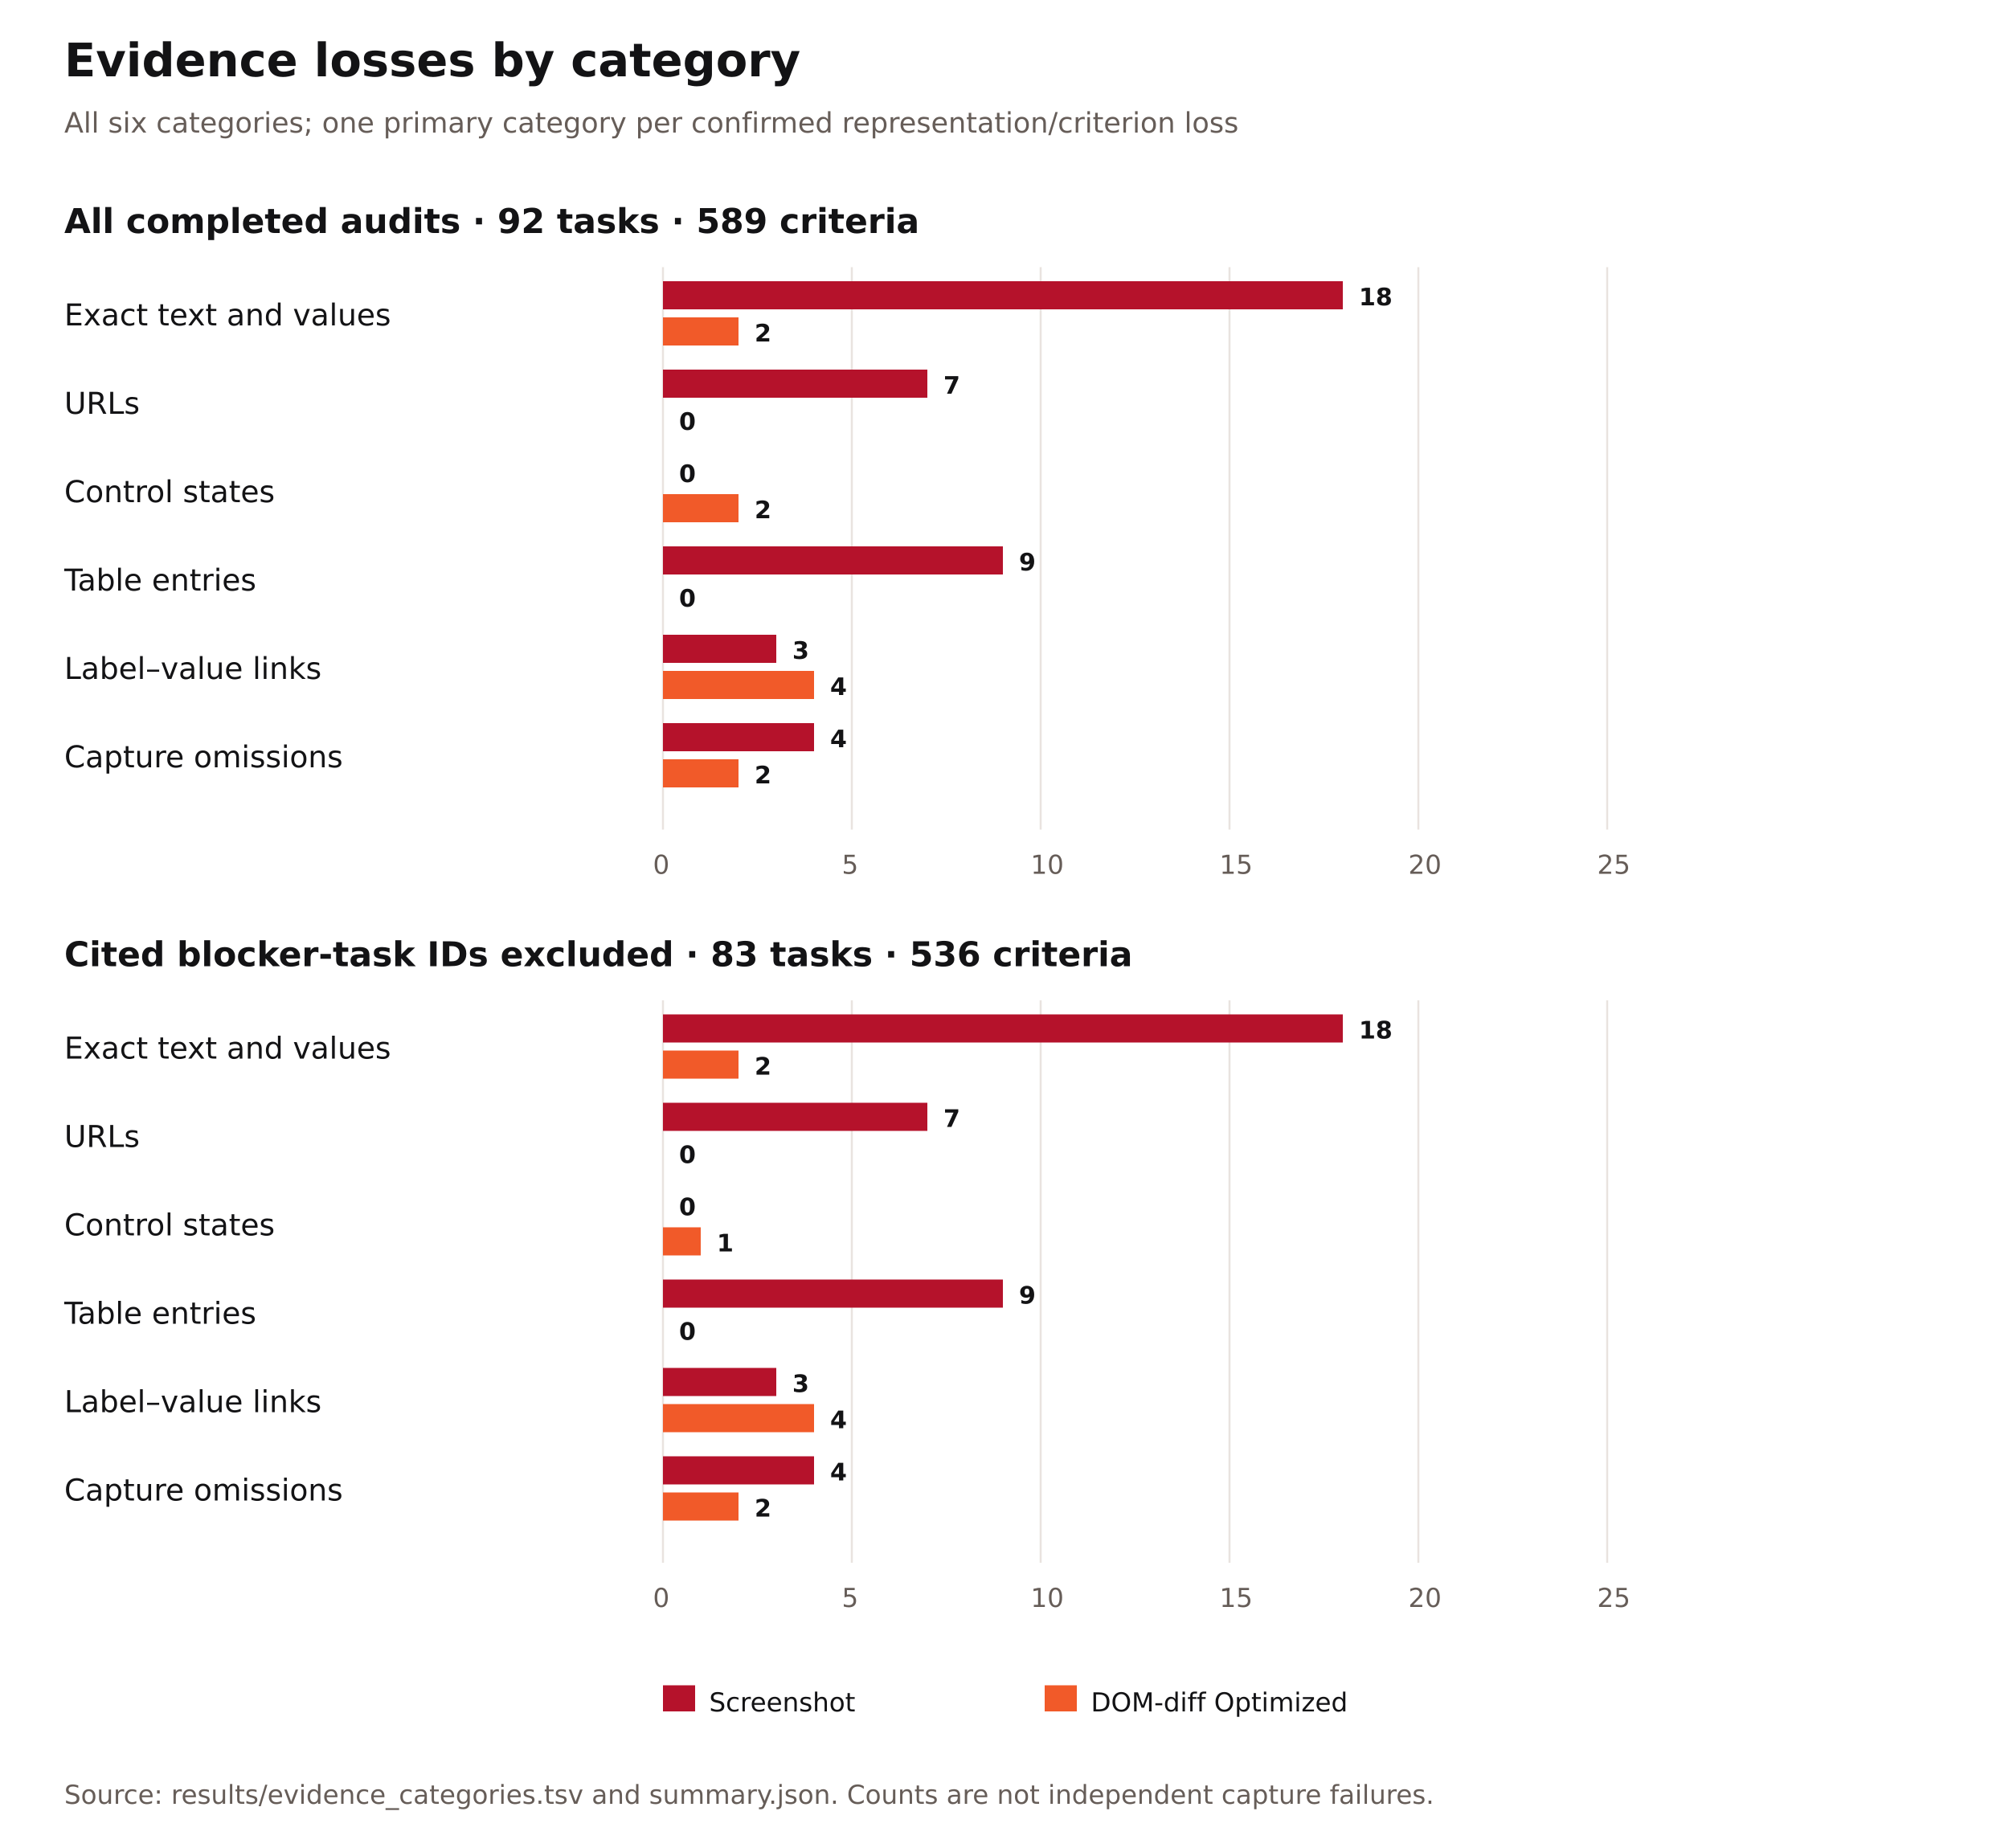
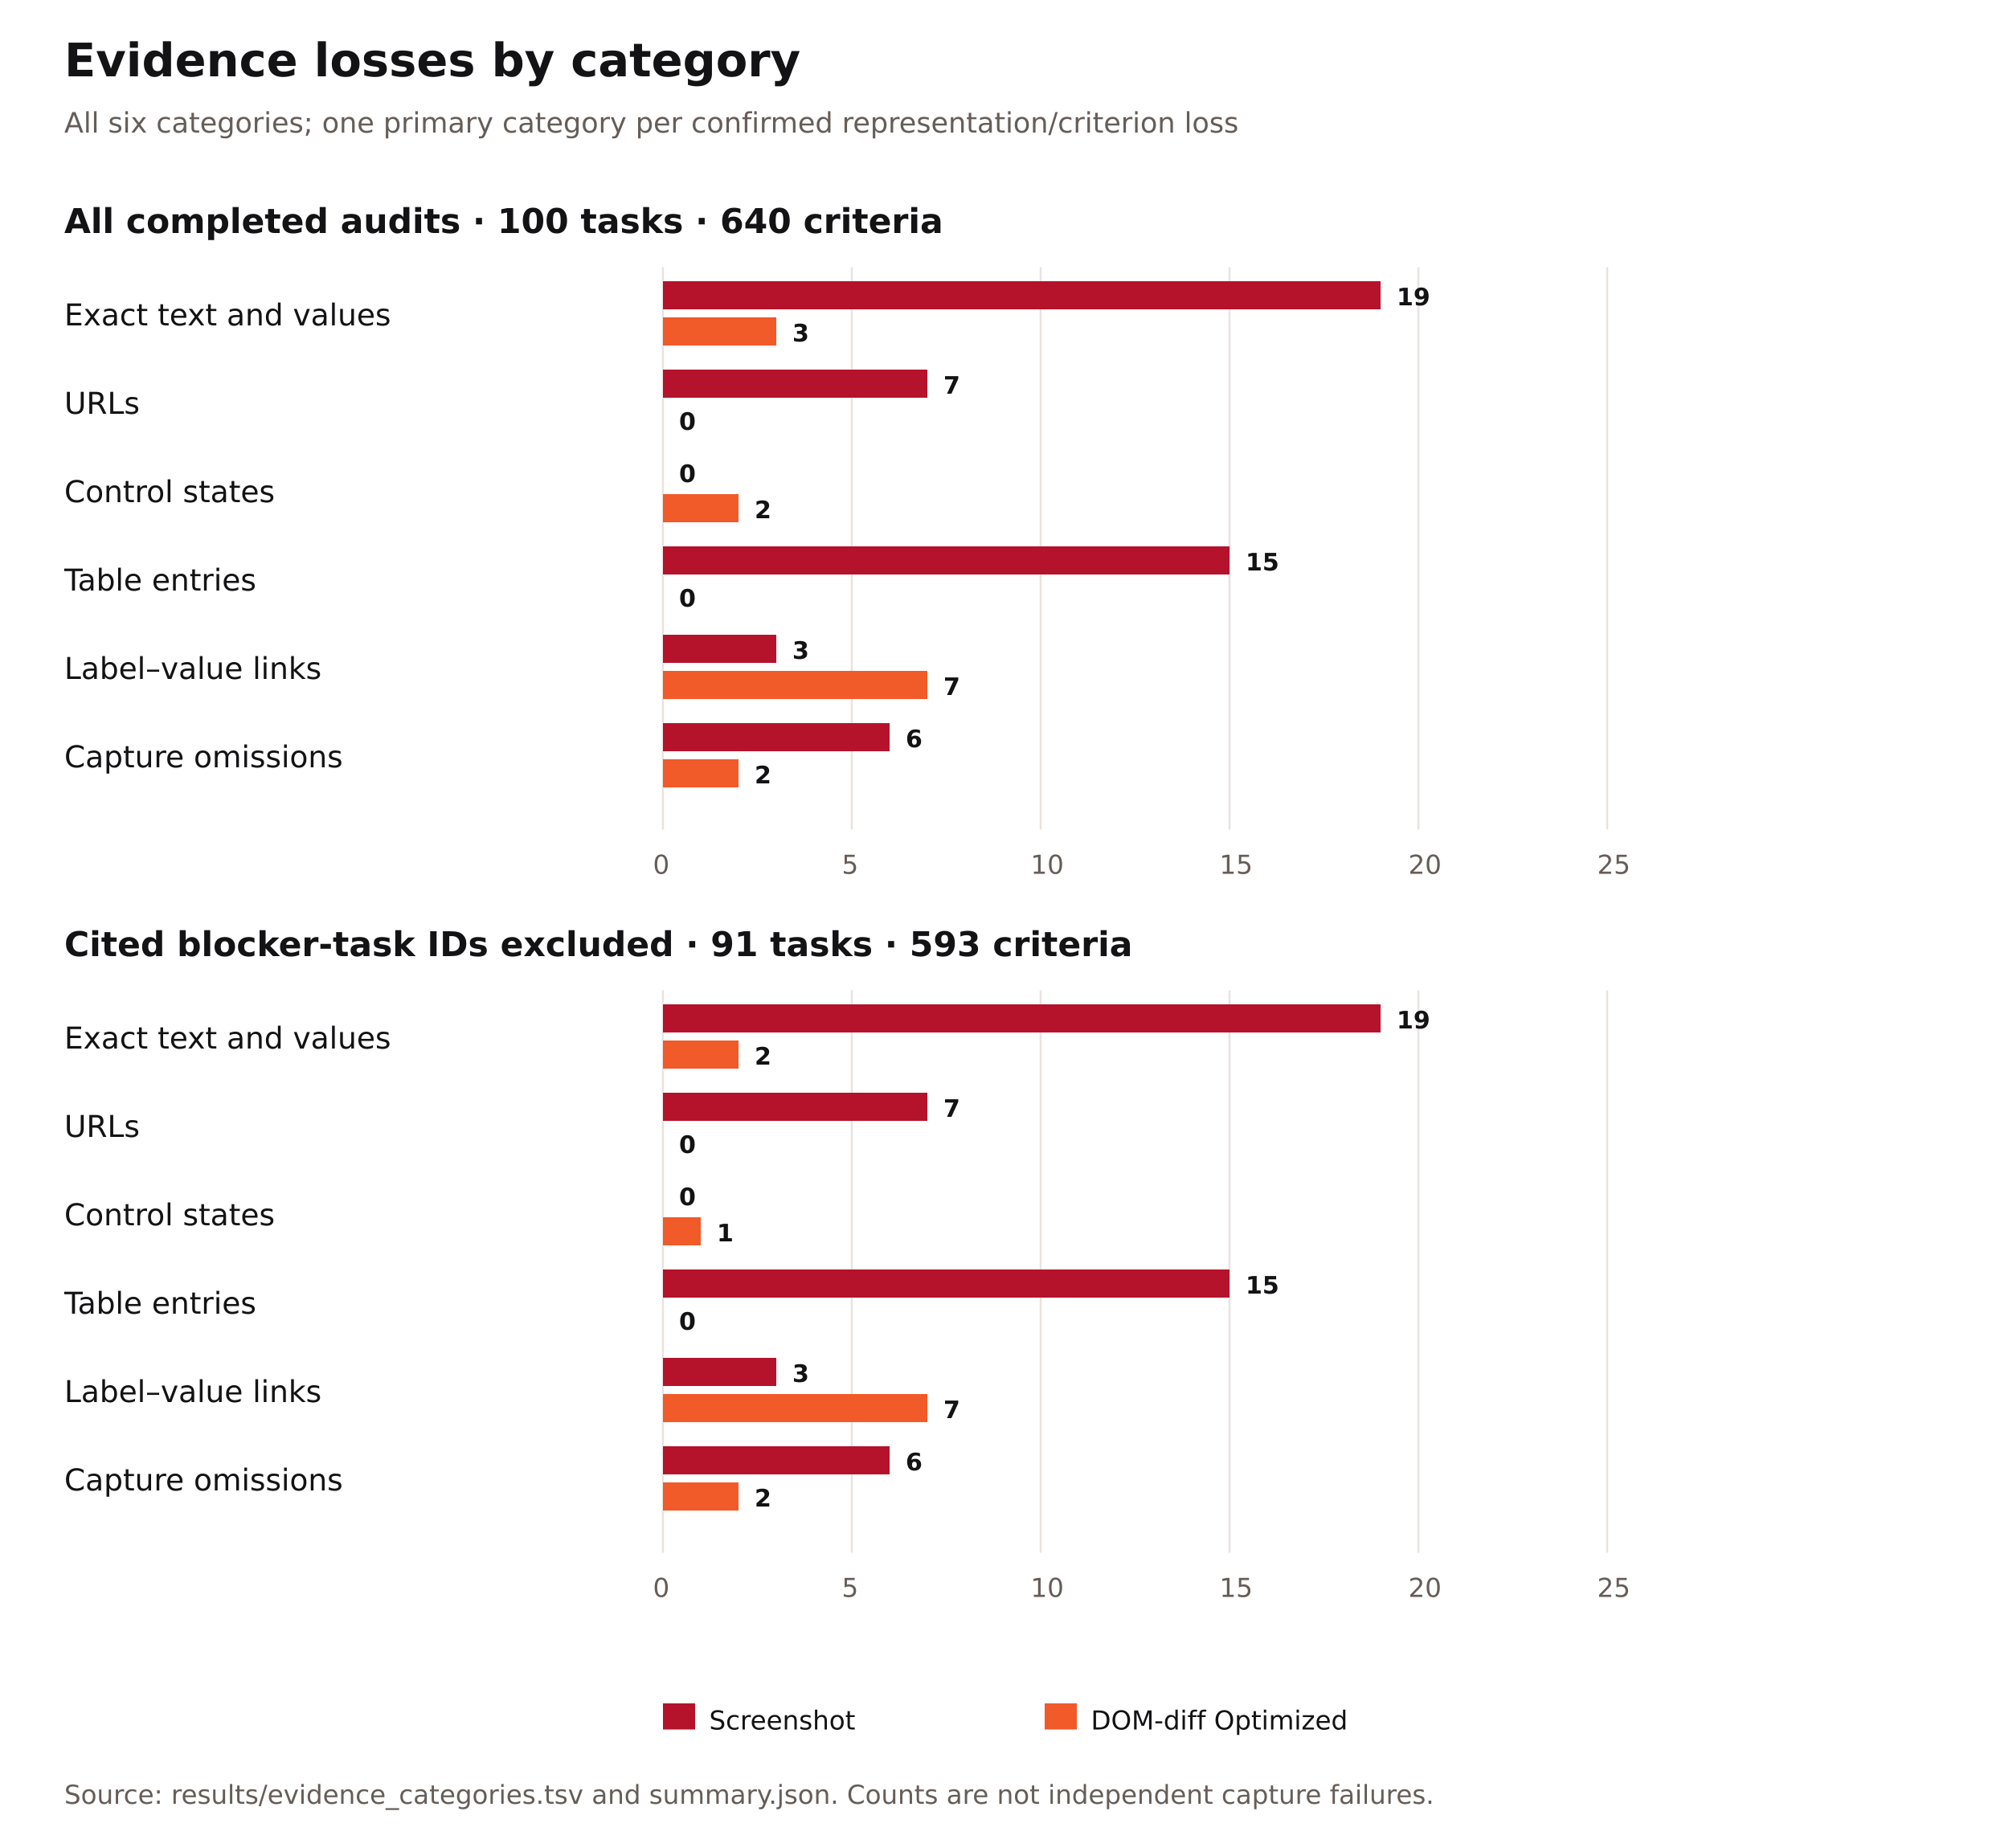
<svg xmlns="http://www.w3.org/2000/svg" width="1000" height="920" viewBox="0 0 1000 920" role="img" aria-labelledby="title desc">
  <rect width="1000" height="920" fill="white" />
  <text x="32.00" y="38.00" font-family="DejaVu Sans, Arial, sans-serif" font-size="23" font-weight="700" fill="#131315">Evidence losses by category</text>
  <text x="32.00" y="66.00" font-family="DejaVu Sans, Arial, sans-serif" font-size="14" font-weight="400" fill="#665D58">All six categories; one primary category per confirmed representation/criterion loss</text>
-   <text x="32.00" y="116.00" font-family="DejaVu Sans, Arial, sans-serif" font-size="17" font-weight="700" fill="#131315">All completed audits · 92 tasks · 589 criteria</text>
+   <text x="32.00" y="116.00" font-family="DejaVu Sans, Arial, sans-serif" font-size="17" font-weight="700" fill="#131315">All completed audits · 100 tasks · 640 criteria</text>
  <line x1="330.000" y1="133.000" x2="330.000" y2="413.000" stroke="#E9E3DF" stroke-width="1" />
  <text x="325.00" y="435.00" font-family="DejaVu Sans, Arial, sans-serif" font-size="13" font-weight="400" fill="#665D58">0</text>
  <line x1="424.000" y1="133.000" x2="424.000" y2="413.000" stroke="#E9E3DF" stroke-width="1" />
  <text x="419.00" y="435.00" font-family="DejaVu Sans, Arial, sans-serif" font-size="13" font-weight="400" fill="#665D58">5</text>
  <line x1="518.000" y1="133.000" x2="518.000" y2="413.000" stroke="#E9E3DF" stroke-width="1" />
  <text x="513.00" y="435.00" font-family="DejaVu Sans, Arial, sans-serif" font-size="13" font-weight="400" fill="#665D58">10</text>
  <line x1="612.000" y1="133.000" x2="612.000" y2="413.000" stroke="#E9E3DF" stroke-width="1" />
  <text x="607.00" y="435.00" font-family="DejaVu Sans, Arial, sans-serif" font-size="13" font-weight="400" fill="#665D58">15</text>
  <line x1="706.000" y1="133.000" x2="706.000" y2="413.000" stroke="#E9E3DF" stroke-width="1" />
  <text x="701.00" y="435.00" font-family="DejaVu Sans, Arial, sans-serif" font-size="13" font-weight="400" fill="#665D58">20</text>
  <line x1="800.000" y1="133.000" x2="800.000" y2="413.000" stroke="#E9E3DF" stroke-width="1" />
  <text x="795.00" y="435.00" font-family="DejaVu Sans, Arial, sans-serif" font-size="13" font-weight="400" fill="#665D58">25</text>
  <text x="32.00" y="162.00" font-family="DejaVu Sans, Arial, sans-serif" font-size="15" font-weight="400" fill="#131315">Exact text and values</text>
-   <rect x="330.000" y="140.000" width="338.400" height="14.000" fill="#B5122B" />
-   <text x="676.40" y="152.00" font-family="DejaVu Sans, Arial, sans-serif" font-size="12" font-weight="700" fill="#131315">18</text>
-   <rect x="330.000" y="158.000" width="37.600" height="14.000" fill="#F15A29" />
-   <text x="375.60" y="170.00" font-family="DejaVu Sans, Arial, sans-serif" font-size="12" font-weight="700" fill="#131315">2</text>
+   <rect x="330.000" y="140.000" width="357.200" height="14.000" fill="#B5122B" />
+   <text x="695.20" y="152.00" font-family="DejaVu Sans, Arial, sans-serif" font-size="12" font-weight="700" fill="#131315">19</text>
+   <rect x="330.000" y="158.000" width="56.400" height="14.000" fill="#F15A29" />
+   <text x="394.40" y="170.00" font-family="DejaVu Sans, Arial, sans-serif" font-size="12" font-weight="700" fill="#131315">3</text>
  <text x="32.00" y="206.00" font-family="DejaVu Sans, Arial, sans-serif" font-size="15" font-weight="400" fill="#131315">URLs</text>
  <rect x="330.000" y="184.000" width="131.600" height="14.000" fill="#B5122B" />
  <text x="469.60" y="196.00" font-family="DejaVu Sans, Arial, sans-serif" font-size="12" font-weight="700" fill="#131315">7</text>
  <rect x="330.000" y="202.000" width="0.000" height="14.000" fill="#F15A29" />
  <text x="338.00" y="214.00" font-family="DejaVu Sans, Arial, sans-serif" font-size="12" font-weight="700" fill="#131315">0</text>
  <text x="32.00" y="250.00" font-family="DejaVu Sans, Arial, sans-serif" font-size="15" font-weight="400" fill="#131315">Control states</text>
  <rect x="330.000" y="228.000" width="0.000" height="14.000" fill="#B5122B" />
  <text x="338.00" y="240.00" font-family="DejaVu Sans, Arial, sans-serif" font-size="12" font-weight="700" fill="#131315">0</text>
  <rect x="330.000" y="246.000" width="37.600" height="14.000" fill="#F15A29" />
  <text x="375.60" y="258.00" font-family="DejaVu Sans, Arial, sans-serif" font-size="12" font-weight="700" fill="#131315">2</text>
  <text x="32.00" y="294.00" font-family="DejaVu Sans, Arial, sans-serif" font-size="15" font-weight="400" fill="#131315">Table entries</text>
-   <rect x="330.000" y="272.000" width="169.200" height="14.000" fill="#B5122B" />
-   <text x="507.20" y="284.00" font-family="DejaVu Sans, Arial, sans-serif" font-size="12" font-weight="700" fill="#131315">9</text>
+   <rect x="330.000" y="272.000" width="282.000" height="14.000" fill="#B5122B" />
+   <text x="620.00" y="284.00" font-family="DejaVu Sans, Arial, sans-serif" font-size="12" font-weight="700" fill="#131315">15</text>
  <rect x="330.000" y="290.000" width="0.000" height="14.000" fill="#F15A29" />
  <text x="338.00" y="302.00" font-family="DejaVu Sans, Arial, sans-serif" font-size="12" font-weight="700" fill="#131315">0</text>
  <text x="32.00" y="338.00" font-family="DejaVu Sans, Arial, sans-serif" font-size="15" font-weight="400" fill="#131315">Label–value links</text>
  <rect x="330.000" y="316.000" width="56.400" height="14.000" fill="#B5122B" />
  <text x="394.40" y="328.00" font-family="DejaVu Sans, Arial, sans-serif" font-size="12" font-weight="700" fill="#131315">3</text>
-   <rect x="330.000" y="334.000" width="75.200" height="14.000" fill="#F15A29" />
-   <text x="413.20" y="346.00" font-family="DejaVu Sans, Arial, sans-serif" font-size="12" font-weight="700" fill="#131315">4</text>
+   <rect x="330.000" y="334.000" width="131.600" height="14.000" fill="#F15A29" />
+   <text x="469.60" y="346.00" font-family="DejaVu Sans, Arial, sans-serif" font-size="12" font-weight="700" fill="#131315">7</text>
  <text x="32.00" y="382.00" font-family="DejaVu Sans, Arial, sans-serif" font-size="15" font-weight="400" fill="#131315">Capture omissions</text>
-   <rect x="330.000" y="360.000" width="75.200" height="14.000" fill="#B5122B" />
-   <text x="413.20" y="372.00" font-family="DejaVu Sans, Arial, sans-serif" font-size="12" font-weight="700" fill="#131315">4</text>
+   <rect x="330.000" y="360.000" width="112.800" height="14.000" fill="#B5122B" />
+   <text x="450.80" y="372.00" font-family="DejaVu Sans, Arial, sans-serif" font-size="12" font-weight="700" fill="#131315">6</text>
  <rect x="330.000" y="378.000" width="37.600" height="14.000" fill="#F15A29" />
  <text x="375.60" y="390.00" font-family="DejaVu Sans, Arial, sans-serif" font-size="12" font-weight="700" fill="#131315">2</text>
-   <text x="32.00" y="481.00" font-family="DejaVu Sans, Arial, sans-serif" font-size="17" font-weight="700" fill="#131315">Cited blocker-task IDs excluded · 83 tasks · 536 criteria</text>
-   <line x1="330.000" y1="498.000" x2="330.000" y2="778.000" stroke="#E9E3DF" stroke-width="1" />
-   <text x="325.00" y="800.00" font-family="DejaVu Sans, Arial, sans-serif" font-size="13" font-weight="400" fill="#665D58">0</text>
-   <line x1="424.000" y1="498.000" x2="424.000" y2="778.000" stroke="#E9E3DF" stroke-width="1" />
-   <text x="419.00" y="800.00" font-family="DejaVu Sans, Arial, sans-serif" font-size="13" font-weight="400" fill="#665D58">5</text>
-   <line x1="518.000" y1="498.000" x2="518.000" y2="778.000" stroke="#E9E3DF" stroke-width="1" />
-   <text x="513.00" y="800.00" font-family="DejaVu Sans, Arial, sans-serif" font-size="13" font-weight="400" fill="#665D58">10</text>
-   <line x1="612.000" y1="498.000" x2="612.000" y2="778.000" stroke="#E9E3DF" stroke-width="1" />
-   <text x="607.00" y="800.00" font-family="DejaVu Sans, Arial, sans-serif" font-size="13" font-weight="400" fill="#665D58">15</text>
-   <line x1="706.000" y1="498.000" x2="706.000" y2="778.000" stroke="#E9E3DF" stroke-width="1" />
-   <text x="701.00" y="800.00" font-family="DejaVu Sans, Arial, sans-serif" font-size="13" font-weight="400" fill="#665D58">20</text>
-   <line x1="800.000" y1="498.000" x2="800.000" y2="778.000" stroke="#E9E3DF" stroke-width="1" />
-   <text x="795.00" y="800.00" font-family="DejaVu Sans, Arial, sans-serif" font-size="13" font-weight="400" fill="#665D58">25</text>
-   <text x="32.00" y="527.00" font-family="DejaVu Sans, Arial, sans-serif" font-size="15" font-weight="400" fill="#131315">Exact text and values</text>
-   <rect x="330.000" y="505.000" width="338.400" height="14.000" fill="#B5122B" />
-   <text x="676.40" y="517.00" font-family="DejaVu Sans, Arial, sans-serif" font-size="12" font-weight="700" fill="#131315">18</text>
-   <rect x="330.000" y="523.000" width="37.600" height="14.000" fill="#F15A29" />
-   <text x="375.60" y="535.00" font-family="DejaVu Sans, Arial, sans-serif" font-size="12" font-weight="700" fill="#131315">2</text>
-   <text x="32.00" y="571.00" font-family="DejaVu Sans, Arial, sans-serif" font-size="15" font-weight="400" fill="#131315">URLs</text>
-   <rect x="330.000" y="549.000" width="131.600" height="14.000" fill="#B5122B" />
-   <text x="469.60" y="561.00" font-family="DejaVu Sans, Arial, sans-serif" font-size="12" font-weight="700" fill="#131315">7</text>
-   <rect x="330.000" y="567.000" width="0.000" height="14.000" fill="#F15A29" />
-   <text x="338.00" y="579.00" font-family="DejaVu Sans, Arial, sans-serif" font-size="12" font-weight="700" fill="#131315">0</text>
-   <text x="32.00" y="615.00" font-family="DejaVu Sans, Arial, sans-serif" font-size="15" font-weight="400" fill="#131315">Control states</text>
-   <rect x="330.000" y="593.000" width="0.000" height="14.000" fill="#B5122B" />
-   <text x="338.00" y="605.00" font-family="DejaVu Sans, Arial, sans-serif" font-size="12" font-weight="700" fill="#131315">0</text>
-   <rect x="330.000" y="611.000" width="18.800" height="14.000" fill="#F15A29" />
-   <text x="356.80" y="623.00" font-family="DejaVu Sans, Arial, sans-serif" font-size="12" font-weight="700" fill="#131315">1</text>
-   <text x="32.00" y="659.00" font-family="DejaVu Sans, Arial, sans-serif" font-size="15" font-weight="400" fill="#131315">Table entries</text>
-   <rect x="330.000" y="637.000" width="169.200" height="14.000" fill="#B5122B" />
-   <text x="507.20" y="649.00" font-family="DejaVu Sans, Arial, sans-serif" font-size="12" font-weight="700" fill="#131315">9</text>
-   <rect x="330.000" y="655.000" width="0.000" height="14.000" fill="#F15A29" />
-   <text x="338.00" y="667.00" font-family="DejaVu Sans, Arial, sans-serif" font-size="12" font-weight="700" fill="#131315">0</text>
-   <text x="32.00" y="703.00" font-family="DejaVu Sans, Arial, sans-serif" font-size="15" font-weight="400" fill="#131315">Label–value links</text>
-   <rect x="330.000" y="681.000" width="56.400" height="14.000" fill="#B5122B" />
-   <text x="394.40" y="693.00" font-family="DejaVu Sans, Arial, sans-serif" font-size="12" font-weight="700" fill="#131315">3</text>
-   <rect x="330.000" y="699.000" width="75.200" height="14.000" fill="#F15A29" />
-   <text x="413.20" y="711.00" font-family="DejaVu Sans, Arial, sans-serif" font-size="12" font-weight="700" fill="#131315">4</text>
-   <text x="32.00" y="747.00" font-family="DejaVu Sans, Arial, sans-serif" font-size="15" font-weight="400" fill="#131315">Capture omissions</text>
-   <rect x="330.000" y="725.000" width="75.200" height="14.000" fill="#B5122B" />
-   <text x="413.20" y="737.00" font-family="DejaVu Sans, Arial, sans-serif" font-size="12" font-weight="700" fill="#131315">4</text>
-   <rect x="330.000" y="743.000" width="37.600" height="14.000" fill="#F15A29" />
-   <text x="375.60" y="755.00" font-family="DejaVu Sans, Arial, sans-serif" font-size="12" font-weight="700" fill="#131315">2</text>
-   <rect x="330.000" y="839.000" width="16.000" height="13.000" fill="#B5122B" />
-   <text x="353.00" y="852.00" font-family="DejaVu Sans, Arial, sans-serif" font-size="13" font-weight="400" fill="#131315">Screenshot</text>
-   <rect x="520.000" y="839.000" width="16.000" height="13.000" fill="#F15A29" />
-   <text x="543.00" y="852.00" font-family="DejaVu Sans, Arial, sans-serif" font-size="13" font-weight="400" fill="#131315">DOM-diff Optimized</text>
+   <text x="32.00" y="476.00" font-family="DejaVu Sans, Arial, sans-serif" font-size="17" font-weight="700" fill="#131315">Cited blocker-task IDs excluded · 91 tasks · 593 criteria</text>
+   <line x1="330.000" y1="493.000" x2="330.000" y2="773.000" stroke="#E9E3DF" stroke-width="1" />
+   <text x="325.00" y="795.00" font-family="DejaVu Sans, Arial, sans-serif" font-size="13" font-weight="400" fill="#665D58">0</text>
+   <line x1="424.000" y1="493.000" x2="424.000" y2="773.000" stroke="#E9E3DF" stroke-width="1" />
+   <text x="419.00" y="795.00" font-family="DejaVu Sans, Arial, sans-serif" font-size="13" font-weight="400" fill="#665D58">5</text>
+   <line x1="518.000" y1="493.000" x2="518.000" y2="773.000" stroke="#E9E3DF" stroke-width="1" />
+   <text x="513.00" y="795.00" font-family="DejaVu Sans, Arial, sans-serif" font-size="13" font-weight="400" fill="#665D58">10</text>
+   <line x1="612.000" y1="493.000" x2="612.000" y2="773.000" stroke="#E9E3DF" stroke-width="1" />
+   <text x="607.00" y="795.00" font-family="DejaVu Sans, Arial, sans-serif" font-size="13" font-weight="400" fill="#665D58">15</text>
+   <line x1="706.000" y1="493.000" x2="706.000" y2="773.000" stroke="#E9E3DF" stroke-width="1" />
+   <text x="701.00" y="795.00" font-family="DejaVu Sans, Arial, sans-serif" font-size="13" font-weight="400" fill="#665D58">20</text>
+   <line x1="800.000" y1="493.000" x2="800.000" y2="773.000" stroke="#E9E3DF" stroke-width="1" />
+   <text x="795.00" y="795.00" font-family="DejaVu Sans, Arial, sans-serif" font-size="13" font-weight="400" fill="#665D58">25</text>
+   <text x="32.00" y="522.00" font-family="DejaVu Sans, Arial, sans-serif" font-size="15" font-weight="400" fill="#131315">Exact text and values</text>
+   <rect x="330.000" y="500.000" width="357.200" height="14.000" fill="#B5122B" />
+   <text x="695.20" y="512.00" font-family="DejaVu Sans, Arial, sans-serif" font-size="12" font-weight="700" fill="#131315">19</text>
+   <rect x="330.000" y="518.000" width="37.600" height="14.000" fill="#F15A29" />
+   <text x="375.60" y="530.00" font-family="DejaVu Sans, Arial, sans-serif" font-size="12" font-weight="700" fill="#131315">2</text>
+   <text x="32.00" y="566.00" font-family="DejaVu Sans, Arial, sans-serif" font-size="15" font-weight="400" fill="#131315">URLs</text>
+   <rect x="330.000" y="544.000" width="131.600" height="14.000" fill="#B5122B" />
+   <text x="469.60" y="556.00" font-family="DejaVu Sans, Arial, sans-serif" font-size="12" font-weight="700" fill="#131315">7</text>
+   <rect x="330.000" y="562.000" width="0.000" height="14.000" fill="#F15A29" />
+   <text x="338.00" y="574.00" font-family="DejaVu Sans, Arial, sans-serif" font-size="12" font-weight="700" fill="#131315">0</text>
+   <text x="32.00" y="610.00" font-family="DejaVu Sans, Arial, sans-serif" font-size="15" font-weight="400" fill="#131315">Control states</text>
+   <rect x="330.000" y="588.000" width="0.000" height="14.000" fill="#B5122B" />
+   <text x="338.00" y="600.00" font-family="DejaVu Sans, Arial, sans-serif" font-size="12" font-weight="700" fill="#131315">0</text>
+   <rect x="330.000" y="606.000" width="18.800" height="14.000" fill="#F15A29" />
+   <text x="356.80" y="618.00" font-family="DejaVu Sans, Arial, sans-serif" font-size="12" font-weight="700" fill="#131315">1</text>
+   <text x="32.00" y="654.00" font-family="DejaVu Sans, Arial, sans-serif" font-size="15" font-weight="400" fill="#131315">Table entries</text>
+   <rect x="330.000" y="632.000" width="282.000" height="14.000" fill="#B5122B" />
+   <text x="620.00" y="644.00" font-family="DejaVu Sans, Arial, sans-serif" font-size="12" font-weight="700" fill="#131315">15</text>
+   <rect x="330.000" y="650.000" width="0.000" height="14.000" fill="#F15A29" />
+   <text x="338.00" y="662.00" font-family="DejaVu Sans, Arial, sans-serif" font-size="12" font-weight="700" fill="#131315">0</text>
+   <text x="32.00" y="698.00" font-family="DejaVu Sans, Arial, sans-serif" font-size="15" font-weight="400" fill="#131315">Label–value links</text>
+   <rect x="330.000" y="676.000" width="56.400" height="14.000" fill="#B5122B" />
+   <text x="394.40" y="688.00" font-family="DejaVu Sans, Arial, sans-serif" font-size="12" font-weight="700" fill="#131315">3</text>
+   <rect x="330.000" y="694.000" width="131.600" height="14.000" fill="#F15A29" />
+   <text x="469.60" y="706.00" font-family="DejaVu Sans, Arial, sans-serif" font-size="12" font-weight="700" fill="#131315">7</text>
+   <text x="32.00" y="742.00" font-family="DejaVu Sans, Arial, sans-serif" font-size="15" font-weight="400" fill="#131315">Capture omissions</text>
+   <rect x="330.000" y="720.000" width="112.800" height="14.000" fill="#B5122B" />
+   <text x="450.80" y="732.00" font-family="DejaVu Sans, Arial, sans-serif" font-size="12" font-weight="700" fill="#131315">6</text>
+   <rect x="330.000" y="738.000" width="37.600" height="14.000" fill="#F15A29" />
+   <text x="375.60" y="750.00" font-family="DejaVu Sans, Arial, sans-serif" font-size="12" font-weight="700" fill="#131315">2</text>
+   <rect x="330.000" y="848.000" width="16.000" height="13.000" fill="#B5122B" />
+   <text x="353.00" y="861.00" font-family="DejaVu Sans, Arial, sans-serif" font-size="13" font-weight="400" fill="#131315">Screenshot</text>
+   <rect x="520.000" y="848.000" width="16.000" height="13.000" fill="#F15A29" />
+   <text x="543.00" y="861.00" font-family="DejaVu Sans, Arial, sans-serif" font-size="13" font-weight="400" fill="#131315">DOM-diff Optimized</text>
  <text x="32.00" y="898.00" font-family="DejaVu Sans, Arial, sans-serif" font-size="13" font-weight="400" fill="#665D58">Source: results/evidence_categories.tsv and summary.json. Counts are not independent capture failures.</text>
</svg>
